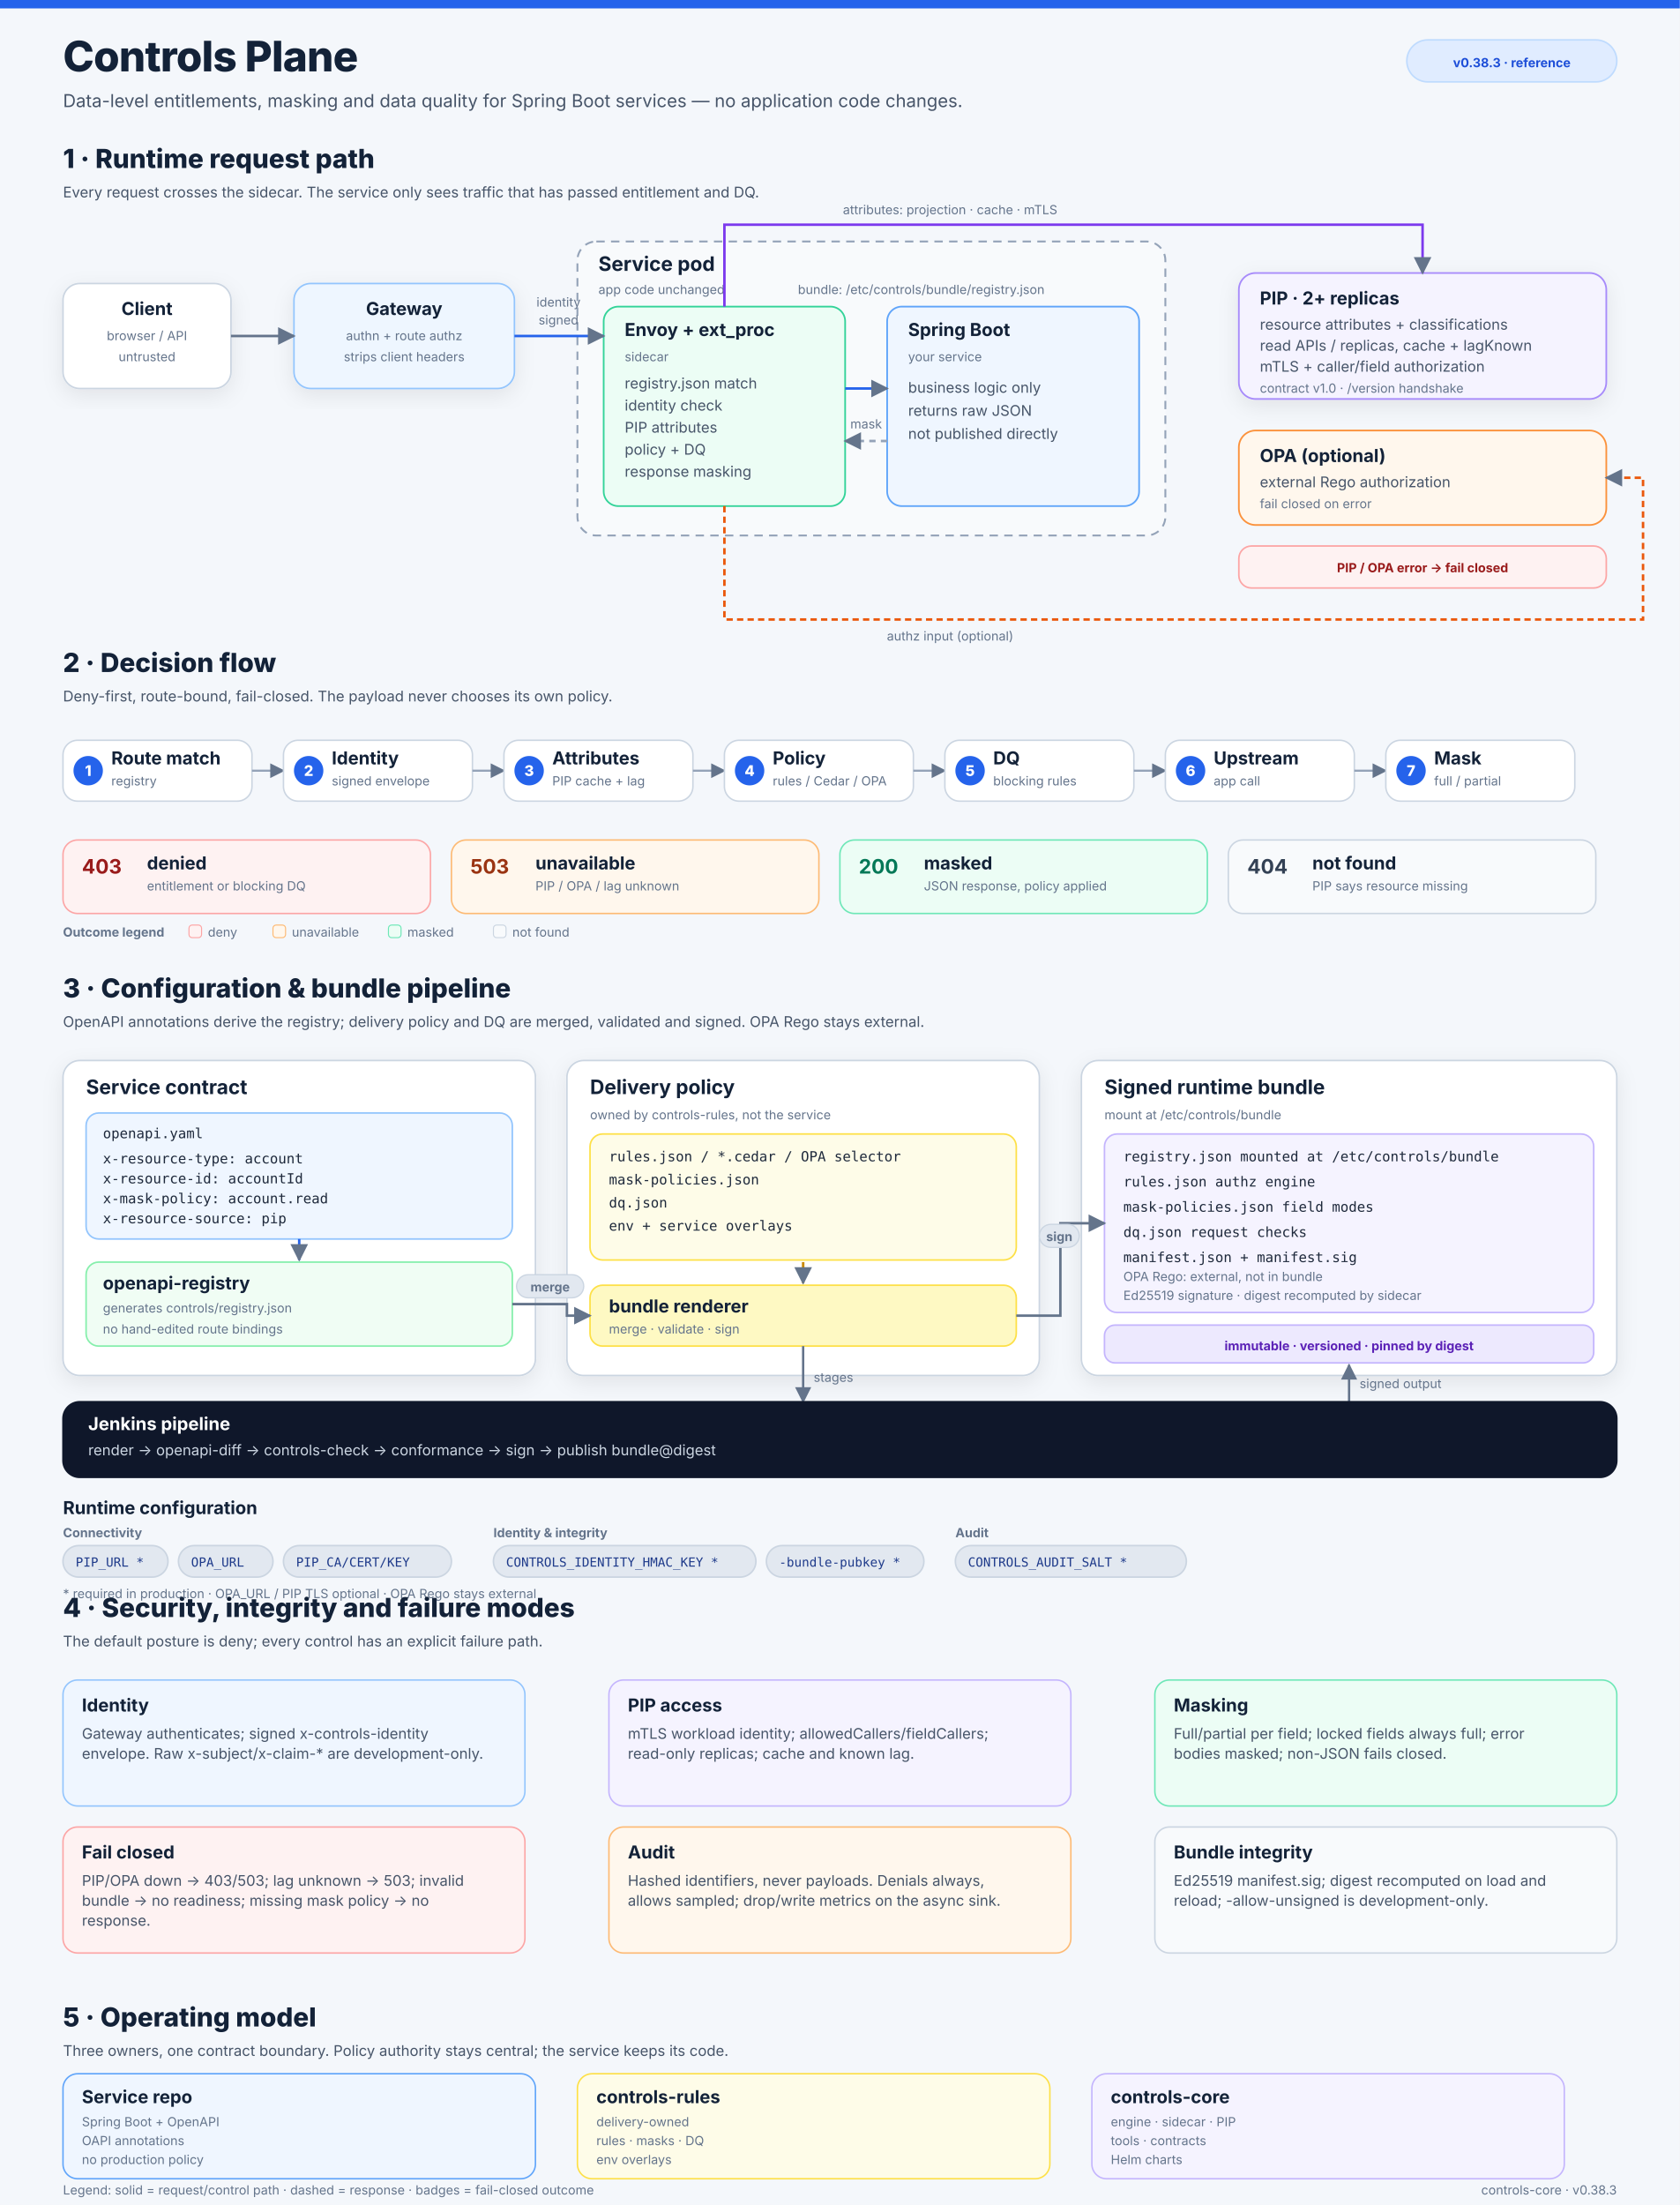
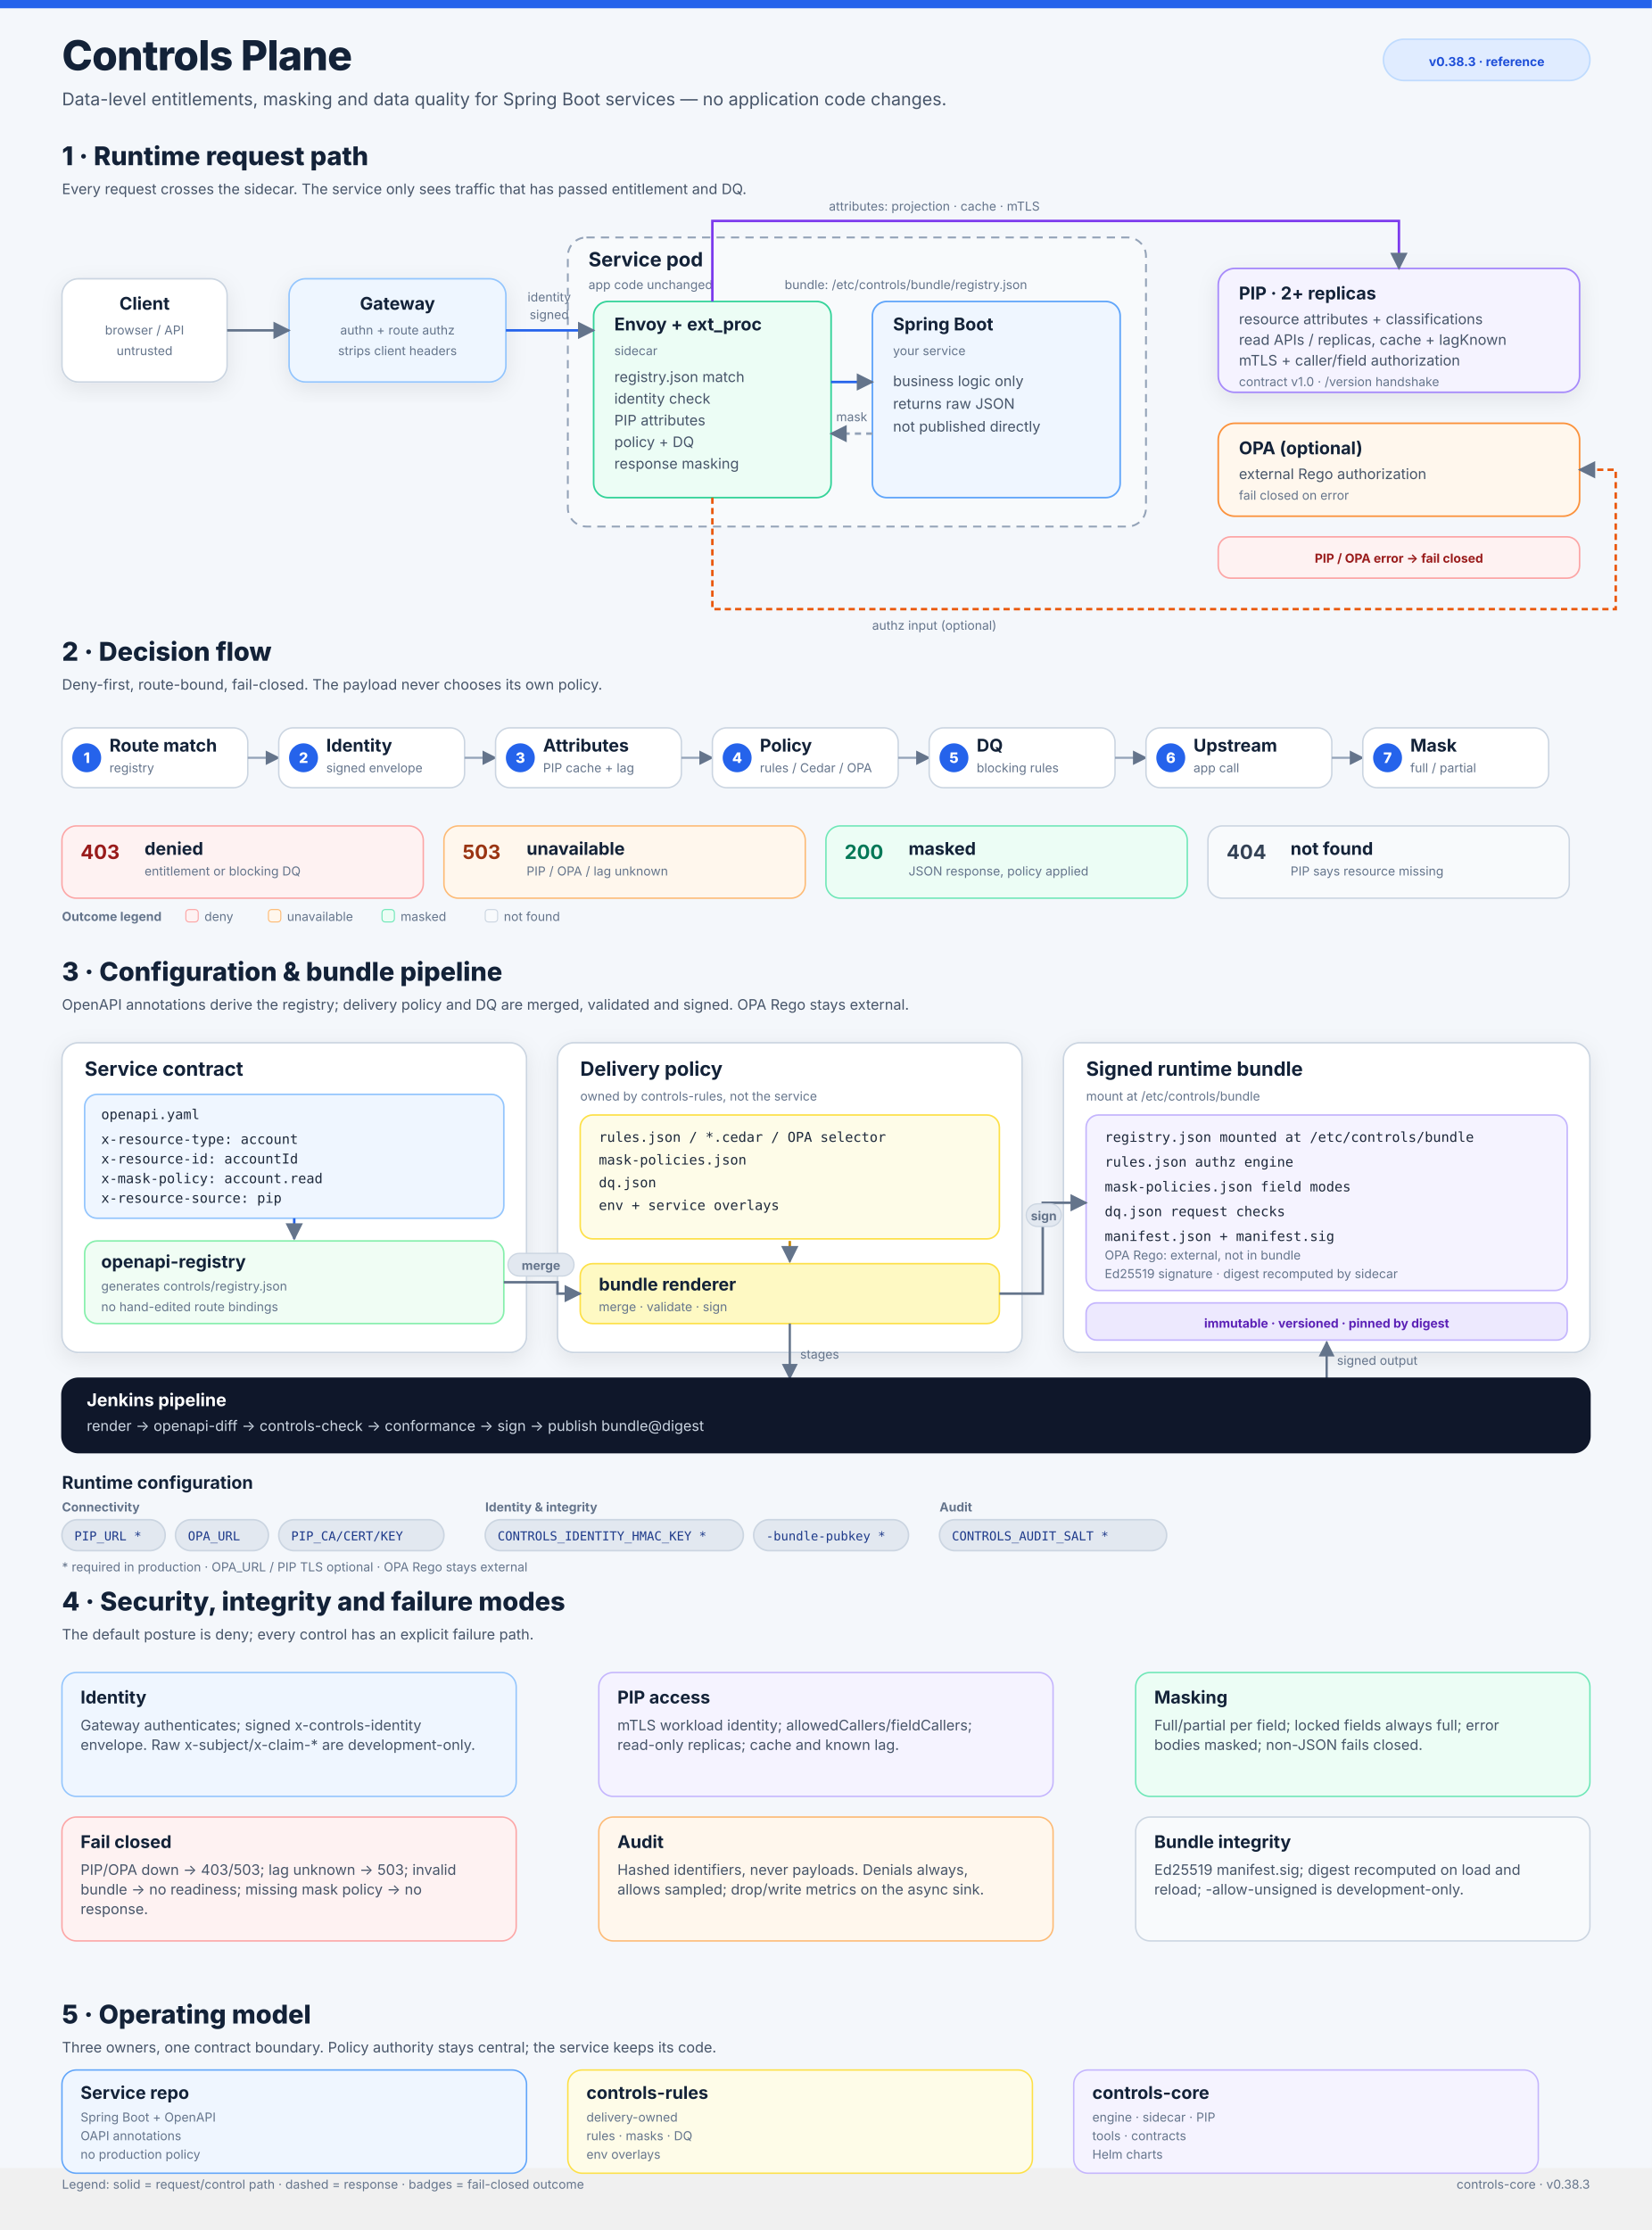
- <svg xmlns="http://www.w3.org/2000/svg" width="1600" height="2100" viewBox="0 0 1600 2100" role="img" aria-labelledby="title desc">
+ <svg xmlns="http://www.w3.org/2000/svg" width="1600" height="2160" viewBox="0 0 1600 2160" role="img" aria-labelledby="title desc">
  <rect width="1600" height="2100" fill="#f4f7fb" />
  <rect width="1600" height="8" fill="#2563eb" />
  <defs>
    <filter id="shadow" x="-20%" y="-20%" width="140%" height="140%">
      <feDropShadow dx="0" dy="6" stdDeviation="10" flood-color="#0f172a" flood-opacity="0.08" />
    </filter>
    <marker id="arrow" viewBox="0 0 10 10" refX="9" refY="5" markerWidth="7" markerHeight="7" orient="auto-start-reverse">
      <path d="M 0 0 L 10 5 L 0 10 z" fill="#64748b" />
    </marker>
    <marker id="arrowBlue" viewBox="0 0 10 10" refX="9" refY="5" markerWidth="7" markerHeight="7" orient="auto-start-reverse">
      <path d="M 0 0 L 10 10 L 0 10 z" fill="#2563eb" />
    </marker>
  </defs>
  <style>
  text { font-family: Inter, "Segoe UI", Arial, sans-serif; fill: #132238; }
  .h1 { font-size: 40px; font-weight: 800; letter-spacing: -0.6px; }
  .sub { font-size: 17px; fill: #475569; }
  .h2 { font-size: 25px; font-weight: 800; }
  .h3 { font-size: 19px; font-weight: 750; }
  .card { font-size: 17px; font-weight: 750; }
  .body { font-size: 14px; fill: #475569; }
  .small { font-size: 12px; fill: #64748b; }
  .mono { font-family: ui-monospace, SFMono-Regular, Menlo, Consolas, monospace; font-size: 13.2px; fill: #1e293b; }
  .num { font-size: 14px; font-weight: 800; fill: #ffffff; }
  .chip { font-family: ui-monospace, SFMono-Regular, Menlo, Consolas, monospace; font-size: 12px; fill: #1e3a8a; }
  .badge { font-size: 12px; font-weight: 700; fill: #991b1b; }
  .white { fill: #ffffff; }
</style>
  <text x="60" y="68" class="h1" text-anchor="start">Controls Plane</text>
  <text x="60" y="102" class="sub" text-anchor="start">Data-level entitlements, masking and data quality for Spring Boot services — no application code changes.</text>
  <rect x="1340" y="38" width="200" height="40" rx="20" fill="#e0ecff" stroke="#bfdbfe" stroke-width="1.5" />
  <text x="1440" y="64" class="badge" text-anchor="middle" style="fill:#1d4ed8">v0.38.3 · reference</text>
  <text x="60" y="160" class="h2" text-anchor="start">1 · Runtime request path</text>
  <text x="60" y="188" class="body" text-anchor="start">Every request crosses the sidecar. The service only sees traffic that has passed entitlement and DQ.</text>
  <rect x="60" y="270" width="160" height="100" rx="16" fill="#ffffff" stroke="#cbd5e1" stroke-width="1.5" filter="url(#shadow)" />
  <text x="140" y="300" class="card" text-anchor="middle">Client</text>
  <text x="140" y="324" class="small" text-anchor="middle">browser / API</text>
  <text x="140" y="344" class="small" text-anchor="middle">untrusted</text>
  <rect x="280" y="270" width="210" height="100" rx="16" fill="#eef6ff" stroke="#93c5fd" stroke-width="1.5" filter="url(#shadow)" />
  <text x="385" y="300" class="card" text-anchor="middle">Gateway</text>
  <text x="385" y="324" class="small" text-anchor="middle">authn + route authz</text>
  <text x="385" y="344" class="small" text-anchor="middle">strips client headers</text>
  <rect x="550" y="230" width="560" height="280" rx="18" fill="#f8fafc" stroke="#94a3b8" stroke-width="1.8" stroke-dasharray="8 6" />
  <text x="570" y="258" class="h3" text-anchor="start">Service pod</text>
  <text x="570" y="280" class="small" text-anchor="start">app code unchanged</text>
  <text x="760" y="280" class="small" text-anchor="start">bundle: /etc/controls/bundle/registry.json</text>
  <rect x="575" y="292" width="230" height="190" rx="14" fill="#ecfdf5" stroke="#34d399" stroke-width="1.6" />
  <text x="595" y="320" class="card" text-anchor="start">Envoy + ext_proc</text>
  <text x="595" y="344" class="small" text-anchor="start">sidecar</text>
  <text x="595" y="370" class="body" text-anchor="start">registry.json match</text>
  <text x="595" y="391" class="body" text-anchor="start">identity check</text>
  <text x="595" y="412" class="body" text-anchor="start">PIP attributes</text>
  <text x="595" y="433" class="body" text-anchor="start">policy + DQ</text>
  <text x="595" y="454" class="body" text-anchor="start">response masking</text>
  <rect x="845" y="292" width="240" height="190" rx="14" fill="#eff6ff" stroke="#60a5fa" stroke-width="1.6" />
  <text x="865" y="320" class="card" text-anchor="start">Spring Boot</text>
  <text x="865" y="344" class="small" text-anchor="start">your service</text>
  <text x="865" y="374" class="body" text-anchor="start">business logic only</text>
  <text x="865" y="396" class="body" text-anchor="start">returns raw JSON</text>
  <text x="865" y="418" class="body" text-anchor="start">not published directly</text>
  <rect x="1180" y="260" width="350" height="120" rx="16" fill="#f5f3ff" stroke="#a78bfa" stroke-width="1.6" filter="url(#shadow)" />
  <text x="1200" y="290" class="card" text-anchor="start">PIP · 2+ replicas</text>
  <text x="1200" y="314" class="body" text-anchor="start">resource attributes + classifications</text>
  <text x="1200" y="334" class="body" text-anchor="start">read APIs / replicas, cache + lagKnown</text>
  <text x="1200" y="354" class="body" text-anchor="start">mTLS + caller/field authorization</text>
  <text x="1200" y="374" class="small" text-anchor="start">contract v1.0 · /version handshake</text>
  <rect x="1180" y="410" width="350" height="90" rx="16" fill="#fff7ed" stroke="#fb923c" stroke-width="1.6" />
  <text x="1200" y="440" class="card" text-anchor="start">OPA (optional)</text>
  <text x="1200" y="464" class="body" text-anchor="start">external Rego authorization</text>
  <text x="1200" y="484" class="small" text-anchor="start">fail closed on error</text>
  <path d="M220 320 H280" fill="none" stroke="#64748b" stroke-width="2.4" marker-end="url(#arrow)" />
  <path d="M490 320 H575" fill="none" stroke="#2563eb" stroke-width="2.4" marker-end="url(#arrow)" />
  <text x="532" y="309" class="small" text-anchor="middle">signed</text>
  <text x="532" y="292" class="small" text-anchor="middle">identity</text>
  <path d="M805 370 H845" fill="none" stroke="#2563eb" stroke-width="2.4" marker-end="url(#arrow)" />
  <path d="M845 420 H805" fill="none" stroke="#94a3b8" stroke-width="2.4" stroke-dasharray="6 5" marker-end="url(#arrow)" />
  <text x="825" y="408" class="small" text-anchor="middle">mask</text>
  <path d="M690 292 V214 H1355 V260" fill="none" stroke="#7c3aed" stroke-width="2.4" marker-end="url(#arrow)" />
  <text x="905" y="204" class="small" text-anchor="middle">attributes: projection · cache · mTLS</text>
  <path d="M690 482 V590 H1565 V455 H1530" fill="none" stroke="#ea580c" stroke-width="2.4" stroke-dasharray="6 4" marker-end="url(#arrow)" />
  <text x="905" y="610" class="small" text-anchor="middle">authz input (optional)</text>
  <rect x="1180" y="520" width="350" height="40" rx="12" fill="#fef2f2" stroke="#fca5a5" stroke-width="1.5" />
  <text x="1355" y="545" class="badge" text-anchor="middle">PIP / OPA error → fail closed</text>
  <text x="60" y="640" class="h2" text-anchor="start">2 · Decision flow</text>
  <text x="60" y="668" class="body" text-anchor="start">Deny-first, route-bound, fail-closed. The payload never chooses its own policy.</text>
  <rect x="60" y="705" width="180" height="58" rx="14" fill="#ffffff" stroke="#cbd5e1" stroke-width="1.4" />
  <circle cx="84" cy="734" r="14" fill="#2563eb" />
  <text x="84" y="739" class="num" text-anchor="middle">1</text>
  <text x="106" y="728" class="card" text-anchor="start">Route match</text>
  <text x="106" y="748" class="small" text-anchor="start">registry</text>
  <path d="M240 734 H270" fill="none" stroke="#94a3b8" stroke-width="2" marker-end="url(#arrow)" />
  <rect x="270" y="705" width="180" height="58" rx="14" fill="#ffffff" stroke="#cbd5e1" stroke-width="1.4" />
  <circle cx="294" cy="734" r="14" fill="#2563eb" />
  <text x="294" y="739" class="num" text-anchor="middle">2</text>
  <text x="316" y="728" class="card" text-anchor="start">Identity</text>
  <text x="316" y="748" class="small" text-anchor="start">signed envelope</text>
  <path d="M450 734 H480" fill="none" stroke="#94a3b8" stroke-width="2" marker-end="url(#arrow)" />
  <rect x="480" y="705" width="180" height="58" rx="14" fill="#ffffff" stroke="#cbd5e1" stroke-width="1.4" />
  <circle cx="504" cy="734" r="14" fill="#2563eb" />
  <text x="504" y="739" class="num" text-anchor="middle">3</text>
  <text x="526" y="728" class="card" text-anchor="start">Attributes</text>
  <text x="526" y="748" class="small" text-anchor="start">PIP cache + lag</text>
  <path d="M660 734 H690" fill="none" stroke="#94a3b8" stroke-width="2" marker-end="url(#arrow)" />
  <rect x="690" y="705" width="180" height="58" rx="14" fill="#ffffff" stroke="#cbd5e1" stroke-width="1.4" />
  <circle cx="714" cy="734" r="14" fill="#2563eb" />
  <text x="714" y="739" class="num" text-anchor="middle">4</text>
  <text x="736" y="728" class="card" text-anchor="start">Policy</text>
  <text x="736" y="748" class="small" text-anchor="start">rules / Cedar / OPA</text>
  <path d="M870 734 H900" fill="none" stroke="#94a3b8" stroke-width="2" marker-end="url(#arrow)" />
  <rect x="900" y="705" width="180" height="58" rx="14" fill="#ffffff" stroke="#cbd5e1" stroke-width="1.4" />
  <circle cx="924" cy="734" r="14" fill="#2563eb" />
  <text x="924" y="739" class="num" text-anchor="middle">5</text>
  <text x="946" y="728" class="card" text-anchor="start">DQ</text>
  <text x="946" y="748" class="small" text-anchor="start">blocking rules</text>
  <path d="M1080 734 H1110" fill="none" stroke="#94a3b8" stroke-width="2" marker-end="url(#arrow)" />
  <rect x="1110" y="705" width="180" height="58" rx="14" fill="#ffffff" stroke="#cbd5e1" stroke-width="1.4" />
  <circle cx="1134" cy="734" r="14" fill="#2563eb" />
  <text x="1134" y="739" class="num" text-anchor="middle">6</text>
  <text x="1156" y="728" class="card" text-anchor="start">Upstream</text>
  <text x="1156" y="748" class="small" text-anchor="start">app call</text>
  <path d="M1290 734 H1320" fill="none" stroke="#94a3b8" stroke-width="2" marker-end="url(#arrow)" />
  <rect x="1320" y="705" width="180" height="58" rx="14" fill="#ffffff" stroke="#cbd5e1" stroke-width="1.4" />
  <circle cx="1344" cy="734" r="14" fill="#2563eb" />
  <text x="1344" y="739" class="num" text-anchor="middle">7</text>
  <text x="1366" y="728" class="card" text-anchor="start">Mask</text>
  <text x="1366" y="748" class="small" text-anchor="start">full / partial</text>
  <rect x="60" y="800" width="350" height="70" rx="14" fill="#fef2f2" stroke="#fca5a5" stroke-width="1.4" />
  <text x="78" y="832" class="h3" text-anchor="start" style="fill:#991b1b">403</text>
  <text x="140" y="828" class="card" text-anchor="start">denied</text>
  <text x="140" y="848" class="small" text-anchor="start">entitlement or blocking DQ</text>
  <rect x="430" y="800" width="350" height="70" rx="14" fill="#fff7ed" stroke="#fdba74" stroke-width="1.4" />
  <text x="448" y="832" class="h3" text-anchor="start" style="fill:#9a3412">503</text>
  <text x="510" y="828" class="card" text-anchor="start">unavailable</text>
  <text x="510" y="848" class="small" text-anchor="start">PIP / OPA / lag unknown</text>
  <rect x="800" y="800" width="350" height="70" rx="14" fill="#ecfdf5" stroke="#6ee7b7" stroke-width="1.4" />
  <text x="818" y="832" class="h3" text-anchor="start" style="fill:#047857">200</text>
  <text x="880" y="828" class="card" text-anchor="start">masked</text>
  <text x="880" y="848" class="small" text-anchor="start">JSON response, policy applied</text>
  <rect x="1170" y="800" width="350" height="70" rx="14" fill="#f8fafc" stroke="#cbd5e1" stroke-width="1.4" />
  <text x="1188" y="832" class="h3" text-anchor="start" style="fill:#334155">404</text>
  <text x="1250" y="828" class="card" text-anchor="start">not found</text>
  <text x="1250" y="848" class="small" text-anchor="start">PIP says resource missing</text>
  <text x="60" y="892" class="small" text-anchor="start" style="font-weight:700">Outcome legend</text>
  <rect x="180" y="881" width="12" height="12" rx="3" fill="#fef2f2" stroke="#fca5a5" />
  <text x="198" y="892" class="small" text-anchor="start">deny</text>
  <rect x="260" y="881" width="12" height="12" rx="3" fill="#fff7ed" stroke="#fdba74" />
  <text x="278" y="892" class="small" text-anchor="start">unavailable</text>
  <rect x="370" y="881" width="12" height="12" rx="3" fill="#ecfdf5" stroke="#6ee7b7" />
  <text x="388" y="892" class="small" text-anchor="start">masked</text>
  <rect x="470" y="881" width="12" height="12" rx="3" fill="#f8fafc" stroke="#cbd5e1" />
  <text x="488" y="892" class="small" text-anchor="start">not found</text>
  <text x="60" y="950" class="h2" text-anchor="start">3 · Configuration &amp; bundle pipeline</text>
  <text x="60" y="978" class="body" text-anchor="start">OpenAPI annotations derive the registry; delivery policy and DQ are merged, validated and signed. OPA Rego stays external.</text>
  <rect x="60" y="1010" width="450" height="300" rx="16" fill="#ffffff" stroke="#cbd5e1" stroke-width="1.5" filter="url(#shadow)" />
  <text x="82" y="1042" class="h3" text-anchor="start">Service contract</text>
  <rect x="82" y="1060" width="406" height="120" rx="12" fill="#eff6ff" stroke="#93c5fd" stroke-width="1.5" />
  <text x="98" y="1084" class="mono" text-anchor="start">openapi.yaml</text>
  <text x="98" y="1108" class="mono" text-anchor="start">x-resource-type: account</text>
  <text x="98" y="1127" class="mono" text-anchor="start">x-resource-id: accountId</text>
  <text x="98" y="1146" class="mono" text-anchor="start">x-mask-policy: account.read</text>
  <text x="98" y="1165" class="mono" text-anchor="start">x-resource-source: pip</text>
  <path d="M285 1180 V1200" fill="none" stroke="#2563eb" stroke-width="2.4" marker-end="url(#arrow)" />
  <rect x="82" y="1202" width="406" height="80" rx="12" fill="#f0fdf4" stroke="#86efac" stroke-width="1.5" />
  <text x="98" y="1228" class="card" text-anchor="start">openapi-registry</text>
  <text x="98" y="1250" class="small" text-anchor="start">generates controls/registry.json</text>
  <text x="98" y="1270" class="small" text-anchor="start">no hand-edited route bindings</text>
  <rect x="540" y="1010" width="450" height="300" rx="16" fill="#ffffff" stroke="#cbd5e1" stroke-width="1.5" filter="url(#shadow)" />
  <text x="562" y="1042" class="h3" text-anchor="start">Delivery policy</text>
  <text x="562" y="1066" class="small" text-anchor="start">owned by controls-rules, not the service</text>
  <rect x="562" y="1080" width="406" height="120" rx="12" fill="#fefce8" stroke="#fde047" stroke-width="1.5" />
  <text x="580" y="1106" class="mono" text-anchor="start">rules.json / *.cedar / OPA selector</text>
  <text x="580" y="1128" class="mono" text-anchor="start">mask-policies.json</text>
  <text x="580" y="1150" class="mono" text-anchor="start">dq.json</text>
  <text x="580" y="1172" class="mono" text-anchor="start">env + service overlays</text>
  <path d="M765 1202 V1222" fill="none" stroke="#ca8a04" stroke-width="2.4" marker-end="url(#arrow)" />
  <rect x="562" y="1224" width="406" height="58" rx="12" fill="#fef9c3" stroke="#fde047" stroke-width="1.5" />
  <text x="580" y="1250" class="card" text-anchor="start">bundle renderer</text>
  <text x="580" y="1270" class="small" text-anchor="start">merge · validate · sign</text>
  <rect x="1030" y="1010" width="510" height="300" rx="16" fill="#ffffff" stroke="#cbd5e1" stroke-width="1.5" filter="url(#shadow)" />
  <text x="1052" y="1042" class="h3" text-anchor="start">Signed runtime bundle</text>
  <text x="1052" y="1066" class="small" text-anchor="start">mount at /etc/controls/bundle</text>
  <rect x="1052" y="1080" width="466" height="170" rx="12" fill="#f5f3ff" stroke="#c4b5fd" stroke-width="1.5" />
  <text x="1070" y="1106" class="mono" text-anchor="start">registry.json  mounted at /etc/controls/bundle</text>
  <text x="1070" y="1130" class="mono" text-anchor="start">rules.json             authz engine</text>
  <text x="1070" y="1154" class="mono" text-anchor="start">mask-policies.json     field modes</text>
  <text x="1070" y="1178" class="mono" text-anchor="start">dq.json                request checks</text>
  <text x="1070" y="1202" class="mono" text-anchor="start">manifest.json + manifest.sig</text>
  <text x="1070" y="1220" class="small" text-anchor="start">OPA Rego: external, not in bundle</text>
  <text x="1070" y="1238" class="small" text-anchor="start">Ed25519 signature · digest recomputed by sidecar</text>
  <rect x="1052" y="1262" width="466" height="36" rx="10" fill="#ede9fe" stroke="#c4b5fd" stroke-width="1.5" />
  <text x="1285" y="1286" class="badge" text-anchor="middle" style="fill:#5b21b6">immutable · versioned · pinned by digest</text>
  <path d="M488 1242 H540 V1253 H562" fill="none" stroke="#64748b" stroke-width="2.4" marker-end="url(#arrow)" />
  <rect x="492" y="1214" width="64" height="22" rx="11" fill="#e2e8f0" stroke="#cbd5e1" stroke-width="1.2" />
  <text x="524" y="1230" class="small" text-anchor="middle" style="font-weight:700">merge</text>
  <path d="M968 1253 H1010 V1165 H1052" fill="none" stroke="#64748b" stroke-width="2.4" marker-end="url(#arrow)" />
-   <rect x="990" y="1166" width="38" height="22" rx="11" fill="#e2e8f0" stroke="#cbd5e1" stroke-width="1.2" />
-   <text x="1009" y="1182" class="small" text-anchor="middle" style="font-weight:700">sign</text>
+   <rect x="994" y="1166" width="34" height="22" rx="11" fill="#e2e8f0" stroke="#cbd5e1" stroke-width="1.2" />
+   <text x="1011" y="1182" class="small" text-anchor="middle" style="font-weight:700">sign</text>
  <path d="M765 1282 V1335" fill="none" stroke="#64748b" stroke-width="2.2" marker-end="url(#arrow)" />
  <text x="775" y="1316" class="small" text-anchor="start">stages</text>
  <path d="M1285 1335 V1300" fill="none" stroke="#64748b" stroke-width="2.2" marker-end="url(#arrow)" />
  <text x="1295" y="1322" class="small" text-anchor="start">signed output</text>
  <rect x="60" y="1335" width="1480" height="72" rx="16" fill="#0f172a" stroke="#0f172a" stroke-width="1.5" />
  <text x="84" y="1362" class="card" text-anchor="start" style="fill:#ffffff">Jenkins pipeline</text>
  <text x="84" y="1386" class="body" text-anchor="start" style="fill:#cbd5e1">render → openapi-diff → controls-check → conformance → sign → publish bundle@digest</text>
  <text x="60" y="1442" class="card" text-anchor="start">Runtime configuration</text>
  <text x="60" y="1464" class="small" text-anchor="start" style="font-weight:700">Connectivity</text>
  <text x="470" y="1464" class="small" text-anchor="start" style="font-weight:700">Identity &amp; integrity</text>
  <text x="910" y="1464" class="small" text-anchor="start" style="font-weight:700">Audit</text>
  <rect x="60" y="1472" width="100" height="30" rx="15" fill="#e2e8f0" stroke="#cbd5e1" stroke-width="1.5" />
  <text x="72" y="1492" class="chip" text-anchor="start">PIP_URL *</text>
  <rect x="170" y="1472" width="90" height="30" rx="15" fill="#e2e8f0" stroke="#cbd5e1" stroke-width="1.5" />
  <text x="182" y="1492" class="chip" text-anchor="start">OPA_URL</text>
  <rect x="270" y="1472" width="160" height="30" rx="15" fill="#e2e8f0" stroke="#cbd5e1" stroke-width="1.5" />
  <text x="282" y="1492" class="chip" text-anchor="start">PIP_CA/CERT/KEY</text>
  <rect x="470" y="1472" width="250" height="30" rx="15" fill="#e2e8f0" stroke="#cbd5e1" stroke-width="1.5" />
  <text x="482" y="1492" class="chip" text-anchor="start">CONTROLS_IDENTITY_HMAC_KEY *</text>
  <rect x="730" y="1472" width="150" height="30" rx="15" fill="#e2e8f0" stroke="#cbd5e1" stroke-width="1.5" />
  <text x="742" y="1492" class="chip" text-anchor="start">-bundle-pubkey *</text>
  <rect x="910" y="1472" width="220" height="30" rx="15" fill="#e2e8f0" stroke="#cbd5e1" stroke-width="1.5" />
  <text x="922" y="1492" class="chip" text-anchor="start">CONTROLS_AUDIT_SALT *</text>
  <text x="60" y="1522" class="small" text-anchor="start">* required in production · OPA_URL / PIP TLS optional · OPA Rego stays external</text>
-   <text x="60" y="1540" class="h2" text-anchor="start">4 · Security, integrity and failure modes</text>
-   <text x="60" y="1568" class="body" text-anchor="start">The default posture is deny; every control has an explicit failure path.</text>
-   <rect x="60" y="1600" width="440" height="120" rx="14" fill="#eff6ff" stroke="#93c5fd" stroke-width="1.4" />
-   <text x="78" y="1630" class="card" text-anchor="start">Identity</text>
-   <text x="78" y="1656" class="body" text-anchor="start">Gateway authenticates; signed x-controls-identity</text>
-   <text x="78" y="1675" class="body" text-anchor="start">envelope. Raw x-subject/x-claim-* are development-only.</text>
-   <rect x="580" y="1600" width="440" height="120" rx="14" fill="#f5f3ff" stroke="#c4b5fd" stroke-width="1.4" />
-   <text x="598" y="1630" class="card" text-anchor="start">PIP access</text>
-   <text x="598" y="1656" class="body" text-anchor="start">mTLS workload identity; allowedCallers/fieldCallers;</text>
-   <text x="598" y="1675" class="body" text-anchor="start">read-only replicas; cache and known lag.</text>
-   <rect x="1100" y="1600" width="440" height="120" rx="14" fill="#ecfdf5" stroke="#6ee7b7" stroke-width="1.4" />
-   <text x="1118" y="1630" class="card" text-anchor="start">Masking</text>
-   <text x="1118" y="1656" class="body" text-anchor="start">Full/partial per field; locked fields always full; error</text>
-   <text x="1118" y="1675" class="body" text-anchor="start">bodies masked; non-JSON fails closed.</text>
-   <rect x="60" y="1740" width="440" height="120" rx="14" fill="#fef2f2" stroke="#fca5a5" stroke-width="1.4" />
-   <text x="78" y="1770" class="card" text-anchor="start">Fail closed</text>
-   <text x="78" y="1796" class="body" text-anchor="start">PIP/OPA down → 403/503; lag unknown → 503; invalid</text>
-   <text x="78" y="1815" class="body" text-anchor="start">bundle → no readiness; missing mask policy → no</text>
-   <text x="78" y="1834" class="body" text-anchor="start">response.</text>
-   <rect x="580" y="1740" width="440" height="120" rx="14" fill="#fff7ed" stroke="#fdba74" stroke-width="1.4" />
-   <text x="598" y="1770" class="card" text-anchor="start">Audit</text>
-   <text x="598" y="1796" class="body" text-anchor="start">Hashed identifiers, never payloads. Denials always,</text>
-   <text x="598" y="1815" class="body" text-anchor="start">allows sampled; drop/write metrics on the async sink.</text>
-   <rect x="1100" y="1740" width="440" height="120" rx="14" fill="#f8fafc" stroke="#cbd5e1" stroke-width="1.4" />
-   <text x="1118" y="1770" class="card" text-anchor="start">Bundle integrity</text>
-   <text x="1118" y="1796" class="body" text-anchor="start">Ed25519 manifest.sig; digest recomputed on load and</text>
-   <text x="1118" y="1815" class="body" text-anchor="start">reload; -allow-unsigned is development-only.</text>
-   <text x="60" y="1930" class="h2" text-anchor="start">5 · Operating model</text>
-   <text x="60" y="1958" class="body" text-anchor="start">Three owners, one contract boundary. Policy authority stays central; the service keeps its code.</text>
-   <rect x="60" y="1975" width="450" height="100" rx="14" fill="#eff6ff" stroke="#60a5fa" stroke-width="1.4" />
-   <text x="78" y="2003" class="card" text-anchor="start">Service repo</text>
-   <text x="78" y="2025" class="small" text-anchor="start">Spring Boot + OpenAPI</text>
-   <text x="78" y="2043" class="small" text-anchor="start">OAPI annotations</text>
-   <text x="78" y="2061" class="small" text-anchor="start">no production policy</text>
-   <rect x="550" y="1975" width="450" height="100" rx="14" fill="#fefce8" stroke="#fde047" stroke-width="1.4" />
-   <text x="568" y="2003" class="card" text-anchor="start">controls-rules</text>
-   <text x="568" y="2025" class="small" text-anchor="start">delivery-owned</text>
-   <text x="568" y="2043" class="small" text-anchor="start">rules · masks · DQ</text>
-   <text x="568" y="2061" class="small" text-anchor="start">env overlays</text>
-   <rect x="1040" y="1975" width="450" height="100" rx="14" fill="#f5f3ff" stroke="#c4b5fd" stroke-width="1.4" />
-   <text x="1058" y="2003" class="card" text-anchor="start">controls-core</text>
-   <text x="1058" y="2025" class="small" text-anchor="start">engine · sidecar · PIP</text>
-   <text x="1058" y="2043" class="small" text-anchor="start">tools · contracts</text>
-   <text x="1058" y="2061" class="small" text-anchor="start">Helm charts</text>
-   <text x="60" y="2090" class="small" text-anchor="start">Legend: solid = request/control path · dashed = response · badges = fail-closed outcome</text>
-   <text x="1540" y="2090" class="small" text-anchor="end">controls-core · v0.38.3</text>
+   <text x="60" y="1560" class="h2" text-anchor="start">4 · Security, integrity and failure modes</text>
+   <text x="60" y="1588" class="body" text-anchor="start">The default posture is deny; every control has an explicit failure path.</text>
+   <rect x="60" y="1620" width="440" height="120" rx="14" fill="#eff6ff" stroke="#93c5fd" stroke-width="1.4" />
+   <text x="78" y="1650" class="card" text-anchor="start">Identity</text>
+   <text x="78" y="1676" class="body" text-anchor="start">Gateway authenticates; signed x-controls-identity</text>
+   <text x="78" y="1695" class="body" text-anchor="start">envelope. Raw x-subject/x-claim-* are development-only.</text>
+   <rect x="580" y="1620" width="440" height="120" rx="14" fill="#f5f3ff" stroke="#c4b5fd" stroke-width="1.4" />
+   <text x="598" y="1650" class="card" text-anchor="start">PIP access</text>
+   <text x="598" y="1676" class="body" text-anchor="start">mTLS workload identity; allowedCallers/fieldCallers;</text>
+   <text x="598" y="1695" class="body" text-anchor="start">read-only replicas; cache and known lag.</text>
+   <rect x="1100" y="1620" width="440" height="120" rx="14" fill="#ecfdf5" stroke="#6ee7b7" stroke-width="1.4" />
+   <text x="1118" y="1650" class="card" text-anchor="start">Masking</text>
+   <text x="1118" y="1676" class="body" text-anchor="start">Full/partial per field; locked fields always full; error</text>
+   <text x="1118" y="1695" class="body" text-anchor="start">bodies masked; non-JSON fails closed.</text>
+   <rect x="60" y="1760" width="440" height="120" rx="14" fill="#fef2f2" stroke="#fca5a5" stroke-width="1.4" />
+   <text x="78" y="1790" class="card" text-anchor="start">Fail closed</text>
+   <text x="78" y="1816" class="body" text-anchor="start">PIP/OPA down → 403/503; lag unknown → 503; invalid</text>
+   <text x="78" y="1835" class="body" text-anchor="start">bundle → no readiness; missing mask policy → no</text>
+   <text x="78" y="1854" class="body" text-anchor="start">response.</text>
+   <rect x="580" y="1760" width="440" height="120" rx="14" fill="#fff7ed" stroke="#fdba74" stroke-width="1.4" />
+   <text x="598" y="1790" class="card" text-anchor="start">Audit</text>
+   <text x="598" y="1816" class="body" text-anchor="start">Hashed identifiers, never payloads. Denials always,</text>
+   <text x="598" y="1835" class="body" text-anchor="start">allows sampled; drop/write metrics on the async sink.</text>
+   <rect x="1100" y="1760" width="440" height="120" rx="14" fill="#f8fafc" stroke="#cbd5e1" stroke-width="1.4" />
+   <text x="1118" y="1790" class="card" text-anchor="start">Bundle integrity</text>
+   <text x="1118" y="1816" class="body" text-anchor="start">Ed25519 manifest.sig; digest recomputed on load and</text>
+   <text x="1118" y="1835" class="body" text-anchor="start">reload; -allow-unsigned is development-only.</text>
+   <text x="60" y="1960" class="h2" text-anchor="start">5 · Operating model</text>
+   <text x="60" y="1988" class="body" text-anchor="start">Three owners, one contract boundary. Policy authority stays central; the service keeps its code.</text>
+   <rect x="60" y="2005" width="450" height="100" rx="14" fill="#eff6ff" stroke="#60a5fa" stroke-width="1.4" />
+   <text x="78" y="2033" class="card" text-anchor="start">Service repo</text>
+   <text x="78" y="2055" class="small" text-anchor="start">Spring Boot + OpenAPI</text>
+   <text x="78" y="2073" class="small" text-anchor="start">OAPI annotations</text>
+   <text x="78" y="2091" class="small" text-anchor="start">no production policy</text>
+   <rect x="550" y="2005" width="450" height="100" rx="14" fill="#fefce8" stroke="#fde047" stroke-width="1.4" />
+   <text x="568" y="2033" class="card" text-anchor="start">controls-rules</text>
+   <text x="568" y="2055" class="small" text-anchor="start">delivery-owned</text>
+   <text x="568" y="2073" class="small" text-anchor="start">rules · masks · DQ</text>
+   <text x="568" y="2091" class="small" text-anchor="start">env overlays</text>
+   <rect x="1040" y="2005" width="450" height="100" rx="14" fill="#f5f3ff" stroke="#c4b5fd" stroke-width="1.4" />
+   <text x="1058" y="2033" class="card" text-anchor="start">controls-core</text>
+   <text x="1058" y="2055" class="small" text-anchor="start">engine · sidecar · PIP</text>
+   <text x="1058" y="2073" class="small" text-anchor="start">tools · contracts</text>
+   <text x="1058" y="2091" class="small" text-anchor="start">Helm charts</text>
+   <text x="60" y="2120" class="small" text-anchor="start">Legend: solid = request/control path · dashed = response · badges = fail-closed outcome</text>
+   <text x="1540" y="2120" class="small" text-anchor="end">controls-core · v0.38.3</text>
</svg>
